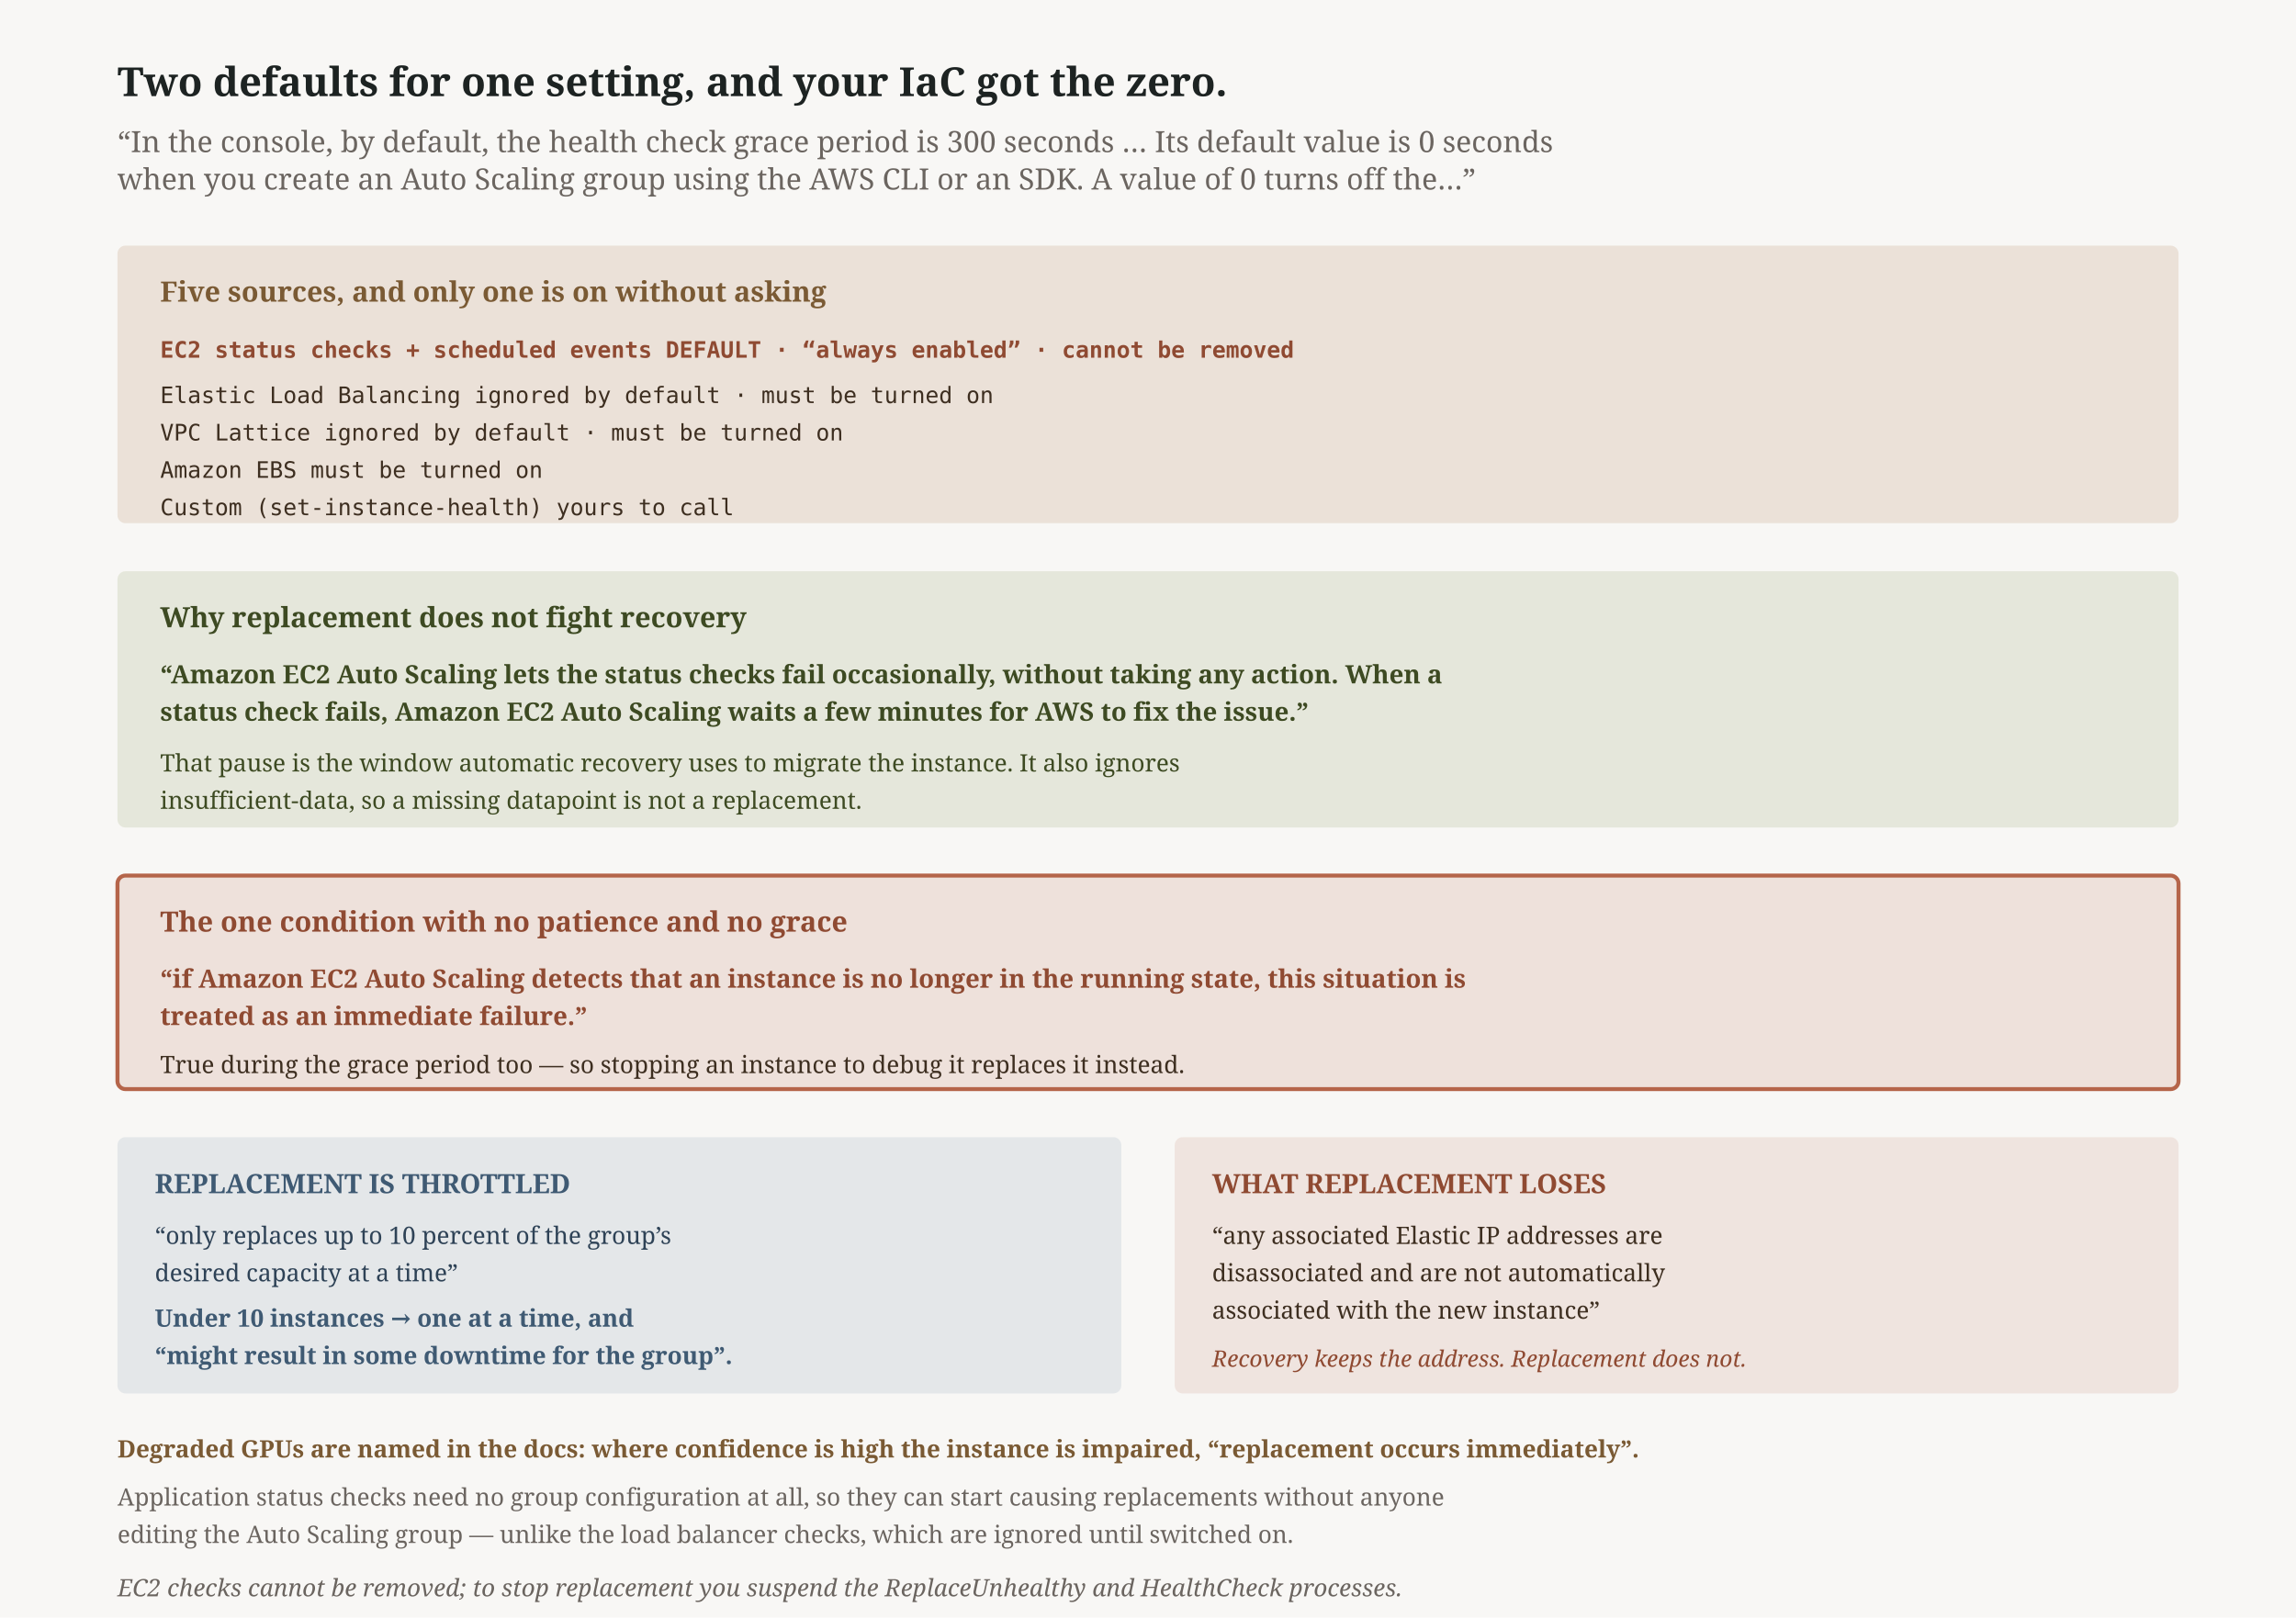
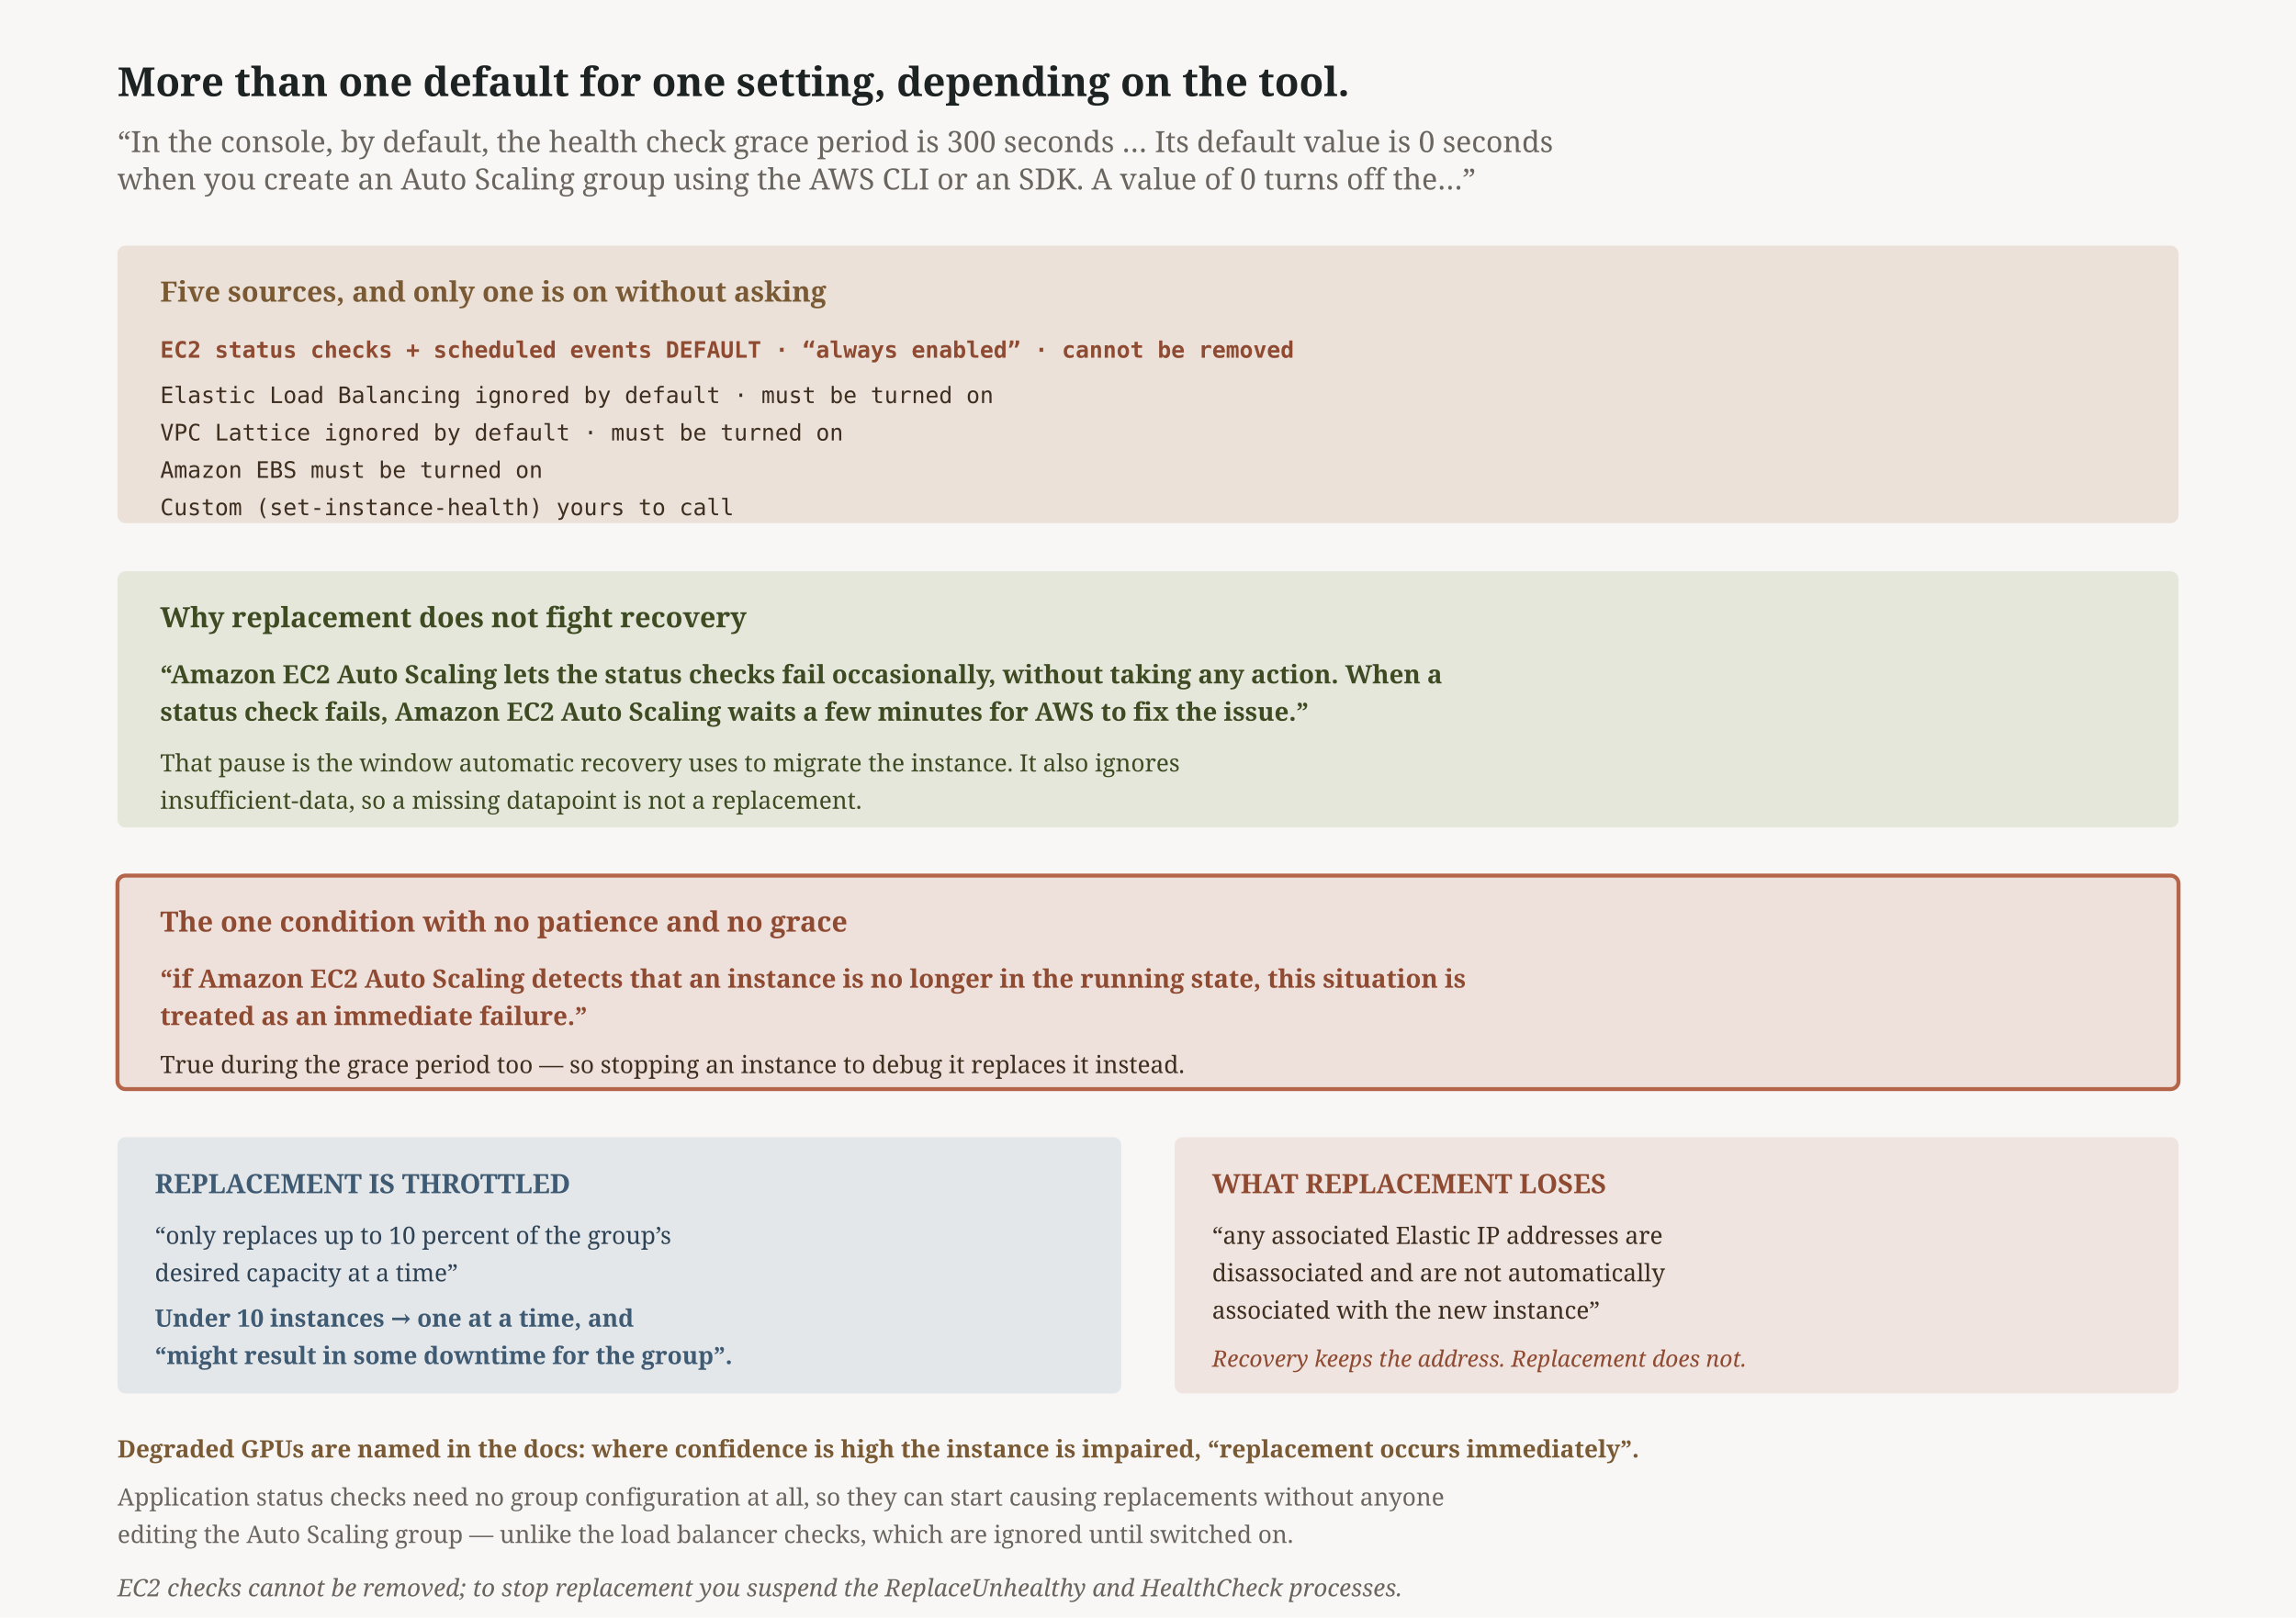
- <svg xmlns="http://www.w3.org/2000/svg" viewBox="0 0 860 606" style="width:100%;max-width:860px;" role="img" aria-label="Diagram: health checks for instances in an Amazon EC2 Auto Scaling group. All instances start with a Healthy status and are assumed healthy unless Auto Scaling receives notification that they are unhealthy, and when it determines that an InService instance is unhealthy it replaces it with a new instance to maintain desired capacity. Five sources can report unhealthy: Amazon EC2 status checks and scheduled events, which are the default health check type and are always enabled with no special configuration and no way to remove them; Elastic Load Balancing health checks, which by default Auto Scaling ignores and which must be turned on; VPC Lattice health checks, likewise ignored by default; Amazon EBS health checks, which must be turned on; and custom health checks you define. Application status checks are different again: they extend the EC2 status check signal to your application over HTTP or HTTPS, and no additional Auto Scaling group configuration is required, so they take effect without the group opting in. The response to a failing EC2 status check is deliberately patient. Auto Scaling lets the status checks fail occasionally without taking any action, waits a few minutes for AWS to fix the issue, does not immediately mark an instance Unhealthy when its status becomes impaired, and does not mark the instance Unhealthy if a status check returns insufficient-data. That delay is the window in which EC2 automatic instance recovery migrates the instance to another host, which is why recovery and replacement do not fight each other. The exception is decisive: if Auto Scaling detects that an instance is no longer in the running state, this is treated as an immediate failure and it immediately marks the instance Unhealthy and replaces it, including during the health check grace period, so stopping an instance in an Auto Scaling group gets it replaced. Scheduled events also cause replacement, and where Auto Scaling has high confidence the instance is impaired, for example degraded GPUs, replacement occurs immediately, otherwise it waits for the scheduled event to begin. The grace period is the trap: the health check grace period specifies the minimum amount of time in seconds to keep a new instance in service before terminating it if it is found to be unhealthy, and in the console the default is 300 seconds, while its default value is 0 seconds when you create an Auto Scaling group using the AWS CLI or an SDK, where a value of 0 turns off the health check grace period. Setting the value too high reduces the effectiveness of the health checks. Replacement is throttled: Auto Scaling only replaces up to 10 percent of the group's desired capacity at a time, waits for in-progress scaling activity when the group is under desired capacity by 10 percent or more, and if 10 percent of the group is less than one it replaces unhealthy instances one at a time, which might result in some downtime for the group. Finally, replacement discards what recovery preserves: when an instance is terminated, any associated Elastic IP addresses are disassociated and are not automatically associated with the new instance, and attached EBS volumes are detached or deleted. Instances in Standby state are not health checked until returned to service, and the only way to stop replacement entirely is to suspend the ReplaceUnhealthy and HealthCheck processes.">
+ <svg xmlns="http://www.w3.org/2000/svg" viewBox="0 0 860 606" style="width:100%;max-width:860px;" role="img" aria-label="Diagram: health checks for instances in an Amazon EC2 Auto Scaling group. All instances start with a Healthy status and are assumed healthy unless Auto Scaling receives notification that they are unhealthy, and when it determines that an InService instance is unhealthy it replaces it with a new instance to maintain desired capacity. Five sources can report unhealthy: Amazon EC2 status checks and scheduled events, which are the default health check type and are always enabled with no special configuration and no way to remove them; Elastic Load Balancing health checks, which by default Auto Scaling ignores and which must be turned on; VPC Lattice health checks, likewise ignored by default; Amazon EBS health checks, which must be turned on; and custom health checks you define. Application status checks are different again: they extend the EC2 status check signal to your application over HTTP or HTTPS, and no additional Auto Scaling group configuration is required, so they take effect without the group opting in. The response to a failing EC2 status check is deliberately patient. Auto Scaling lets the status checks fail occasionally without taking any action, waits a few minutes for AWS to fix the issue, does not immediately mark an instance Unhealthy when its status becomes impaired, and does not mark the instance Unhealthy if a status check returns insufficient-data. That delay is the window in which EC2 automatic instance recovery migrates the instance to another host, which is why recovery and replacement do not fight each other. The exception is decisive: if Auto Scaling detects that an instance is no longer in the running state, this is treated as an immediate failure and it immediately marks the instance Unhealthy and replaces it, including during the health check grace period, so stopping an instance in an Auto Scaling group gets it replaced. Scheduled events also cause replacement, and where Auto Scaling has high confidence the instance is impaired, for example degraded GPUs, replacement occurs immediately, otherwise it waits for the scheduled event to begin. The grace period is the trap: the health check grace period specifies the minimum amount of time in seconds to keep a new instance in service before terminating it if it is found to be unhealthy, and in the console the default is 300 seconds, while its default value is 0 seconds when you create an Auto Scaling group using the AWS CLI or an SDK, and CloudFormation likewise documents a default of 0 seconds, where a value of 0 turns off the health check grace period, although a tool layered on top may substitute its own default, as the HashiCorp AWS Terraform provider does by defaulting the value to 300 seconds, so the effective value should be checked for each tool. Setting the value too high reduces the effectiveness of the health checks. Replacement is throttled: Auto Scaling only replaces up to 10 percent of the group's desired capacity at a time, waits for in-progress scaling activity when the group is under desired capacity by 10 percent or more, and if 10 percent of the group is less than one it replaces unhealthy instances one at a time, which might result in some downtime for the group. Finally, replacement discards what recovery preserves: when an instance is terminated, any associated Elastic IP addresses are disassociated and are not automatically associated with the new instance, and attached EBS volumes are detached or deleted. Instances in Standby state are not health checked until returned to service, and the only way to stop replacement entirely is to suspend the ReplaceUnhealthy and HealthCheck processes.">
  <rect width="860" height="606" fill="#F8F7F5" />
-   <text x="44" y="36" font-family="Georgia, serif" font-size="15" font-weight="bold" fill="#1D2322">Two defaults for one setting, and your IaC got the zero.</text>
+   <text x="44" y="36" font-family="Georgia, serif" font-size="15" font-weight="bold" fill="#1D2322">More than one default for one setting, depending on the tool.</text>
  <text x="44" y="57" font-family="Georgia, serif" font-size="11" fill="#6B6560">“In the console, by default, the health check grace period is 300 seconds … Its default value is 0 seconds</text>
  <text x="44" y="71" font-family="Georgia, serif" font-size="11" fill="#6B6560">when you create an Auto Scaling group using the AWS CLI or an SDK. A value of 0 turns off the…”</text>
  <rect x="44" y="92" width="772" height="104" rx="3" fill="#C4A484" opacity="0.26" />
  <text x="60" y="113" font-family="Georgia, serif" font-size="10.5" font-weight="bold" fill="#7A5A34">Five sources, and only one is on without asking</text>
  <text x="60" y="134" font-family="Consolas, monospace" font-size="8.5" font-weight="bold" fill="#8F4A32">EC2 status checks + scheduled events   DEFAULT · “always enabled” · cannot be removed</text>
  <text x="60" y="151" font-family="Consolas, monospace" font-size="8.5" fill="#3D2E20">Elastic Load Balancing                 ignored by default · must be turned on</text>
  <text x="60" y="165" font-family="Consolas, monospace" font-size="8.5" fill="#3D2E20">VPC Lattice                            ignored by default · must be turned on</text>
  <text x="60" y="179" font-family="Consolas, monospace" font-size="8.5" fill="#3D2E20">Amazon EBS                             must be turned on</text>
  <text x="60" y="193" font-family="Consolas, monospace" font-size="8.5" fill="#3D2E20">Custom (set-instance-health)           yours to call</text>
  <rect x="44" y="214" width="772" height="96" rx="3" fill="#8A9A5B" opacity="0.17" />
  <text x="60" y="235" font-family="Georgia, serif" font-size="10.5" font-weight="bold" fill="#3D4A22">Why replacement does not fight recovery</text>
  <text x="60" y="256" font-family="Georgia, serif" font-size="9.5" font-weight="bold" fill="#3D4A22">“Amazon EC2 Auto Scaling lets the status checks fail occasionally, without taking any action. When a</text>
  <text x="60" y="270" font-family="Georgia, serif" font-size="9.5" font-weight="bold" fill="#3D4A22">status check fails, Amazon EC2 Auto Scaling waits a few minutes for AWS to fix the issue.”</text>
  <text x="60" y="289" font-family="Georgia, serif" font-size="9" fill="#3D4A22">That pause is the window automatic recovery uses to migrate the instance. It also ignores</text>
  <text x="60" y="303" font-family="Georgia, serif" font-size="9" fill="#3D4A22">insufficient-data, so a missing datapoint is not a replacement.</text>
  <rect x="44" y="328" width="772" height="80" rx="3" fill="#B5654A" opacity="0.15" />
  <rect x="44" y="328" width="772" height="80" rx="3" fill="none" stroke="#B5654A" stroke-width="1.5" />
  <text x="60" y="349" font-family="Georgia, serif" font-size="10.5" font-weight="bold" fill="#8F4A32">The one condition with no patience and no grace</text>
  <text x="60" y="370" font-family="Georgia, serif" font-size="9.5" font-weight="bold" fill="#8F4A32">“if Amazon EC2 Auto Scaling detects that an instance is no longer in the running state, this situation is</text>
  <text x="60" y="384" font-family="Georgia, serif" font-size="9.5" font-weight="bold" fill="#8F4A32">treated as an immediate failure.”</text>
  <text x="60" y="402" font-family="Georgia, serif" font-size="9" fill="#3D2E20">True during the grace period too — so stopping an instance to debug it replaces it instead.</text>
  <rect x="44" y="426" width="376" height="96" rx="3" fill="#5B7B9A" opacity="0.13" />
  <text x="58" y="447" font-family="Georgia, serif" font-size="10" font-weight="bold" fill="#3F5A73">REPLACEMENT IS THROTTLED</text>
  <text x="58" y="466" font-family="Georgia, serif" font-size="9" fill="#2E4256">“only replaces up to 10 percent of the group’s</text>
  <text x="58" y="480" font-family="Georgia, serif" font-size="9" fill="#2E4256">desired capacity at a time”</text>
  <text x="58" y="497" font-family="Georgia, serif" font-size="9" font-weight="bold" fill="#3F5A73">Under 10 instances → one at a time, and</text>
  <text x="58" y="511" font-family="Georgia, serif" font-size="9" font-weight="bold" fill="#3F5A73">“might result in some downtime for the group”.</text>
  <rect x="440" y="426" width="376" height="96" rx="3" fill="#B5654A" opacity="0.13" />
  <text x="454" y="447" font-family="Georgia, serif" font-size="10" font-weight="bold" fill="#8F4A32">WHAT REPLACEMENT LOSES</text>
  <text x="454" y="466" font-family="Georgia, serif" font-size="9" fill="#3D2E20">“any associated Elastic IP addresses are</text>
  <text x="454" y="480" font-family="Georgia, serif" font-size="9" fill="#3D2E20">disassociated and are not automatically</text>
  <text x="454" y="494" font-family="Georgia, serif" font-size="9" fill="#3D2E20">associated with the new instance”</text>
  <text x="454" y="512" font-family="Georgia, serif" font-size="8.5" font-style="italic" fill="#8F4A32">Recovery keeps the address. Replacement does not.</text>
  <text x="44" y="546" font-family="Georgia, serif" font-size="9" font-weight="bold" fill="#7A5A34">Degraded GPUs are named in the docs: where confidence is high the instance is impaired, “replacement occurs immediately”.</text>
  <text x="44" y="564" font-family="Georgia, serif" font-size="9" fill="#6B6560">Application status checks need no group configuration at all, so they can start causing replacements without anyone</text>
  <text x="44" y="578" font-family="Georgia, serif" font-size="9" fill="#6B6560">editing the Auto Scaling group — unlike the load balancer checks, which are ignored until switched on.</text>
  <text x="44" y="598" font-family="Georgia, serif" font-size="9" font-style="italic" fill="#6B6560">EC2 checks cannot be removed; to stop replacement you suspend the ReplaceUnhealthy and HealthCheck processes.</text>
</svg>
